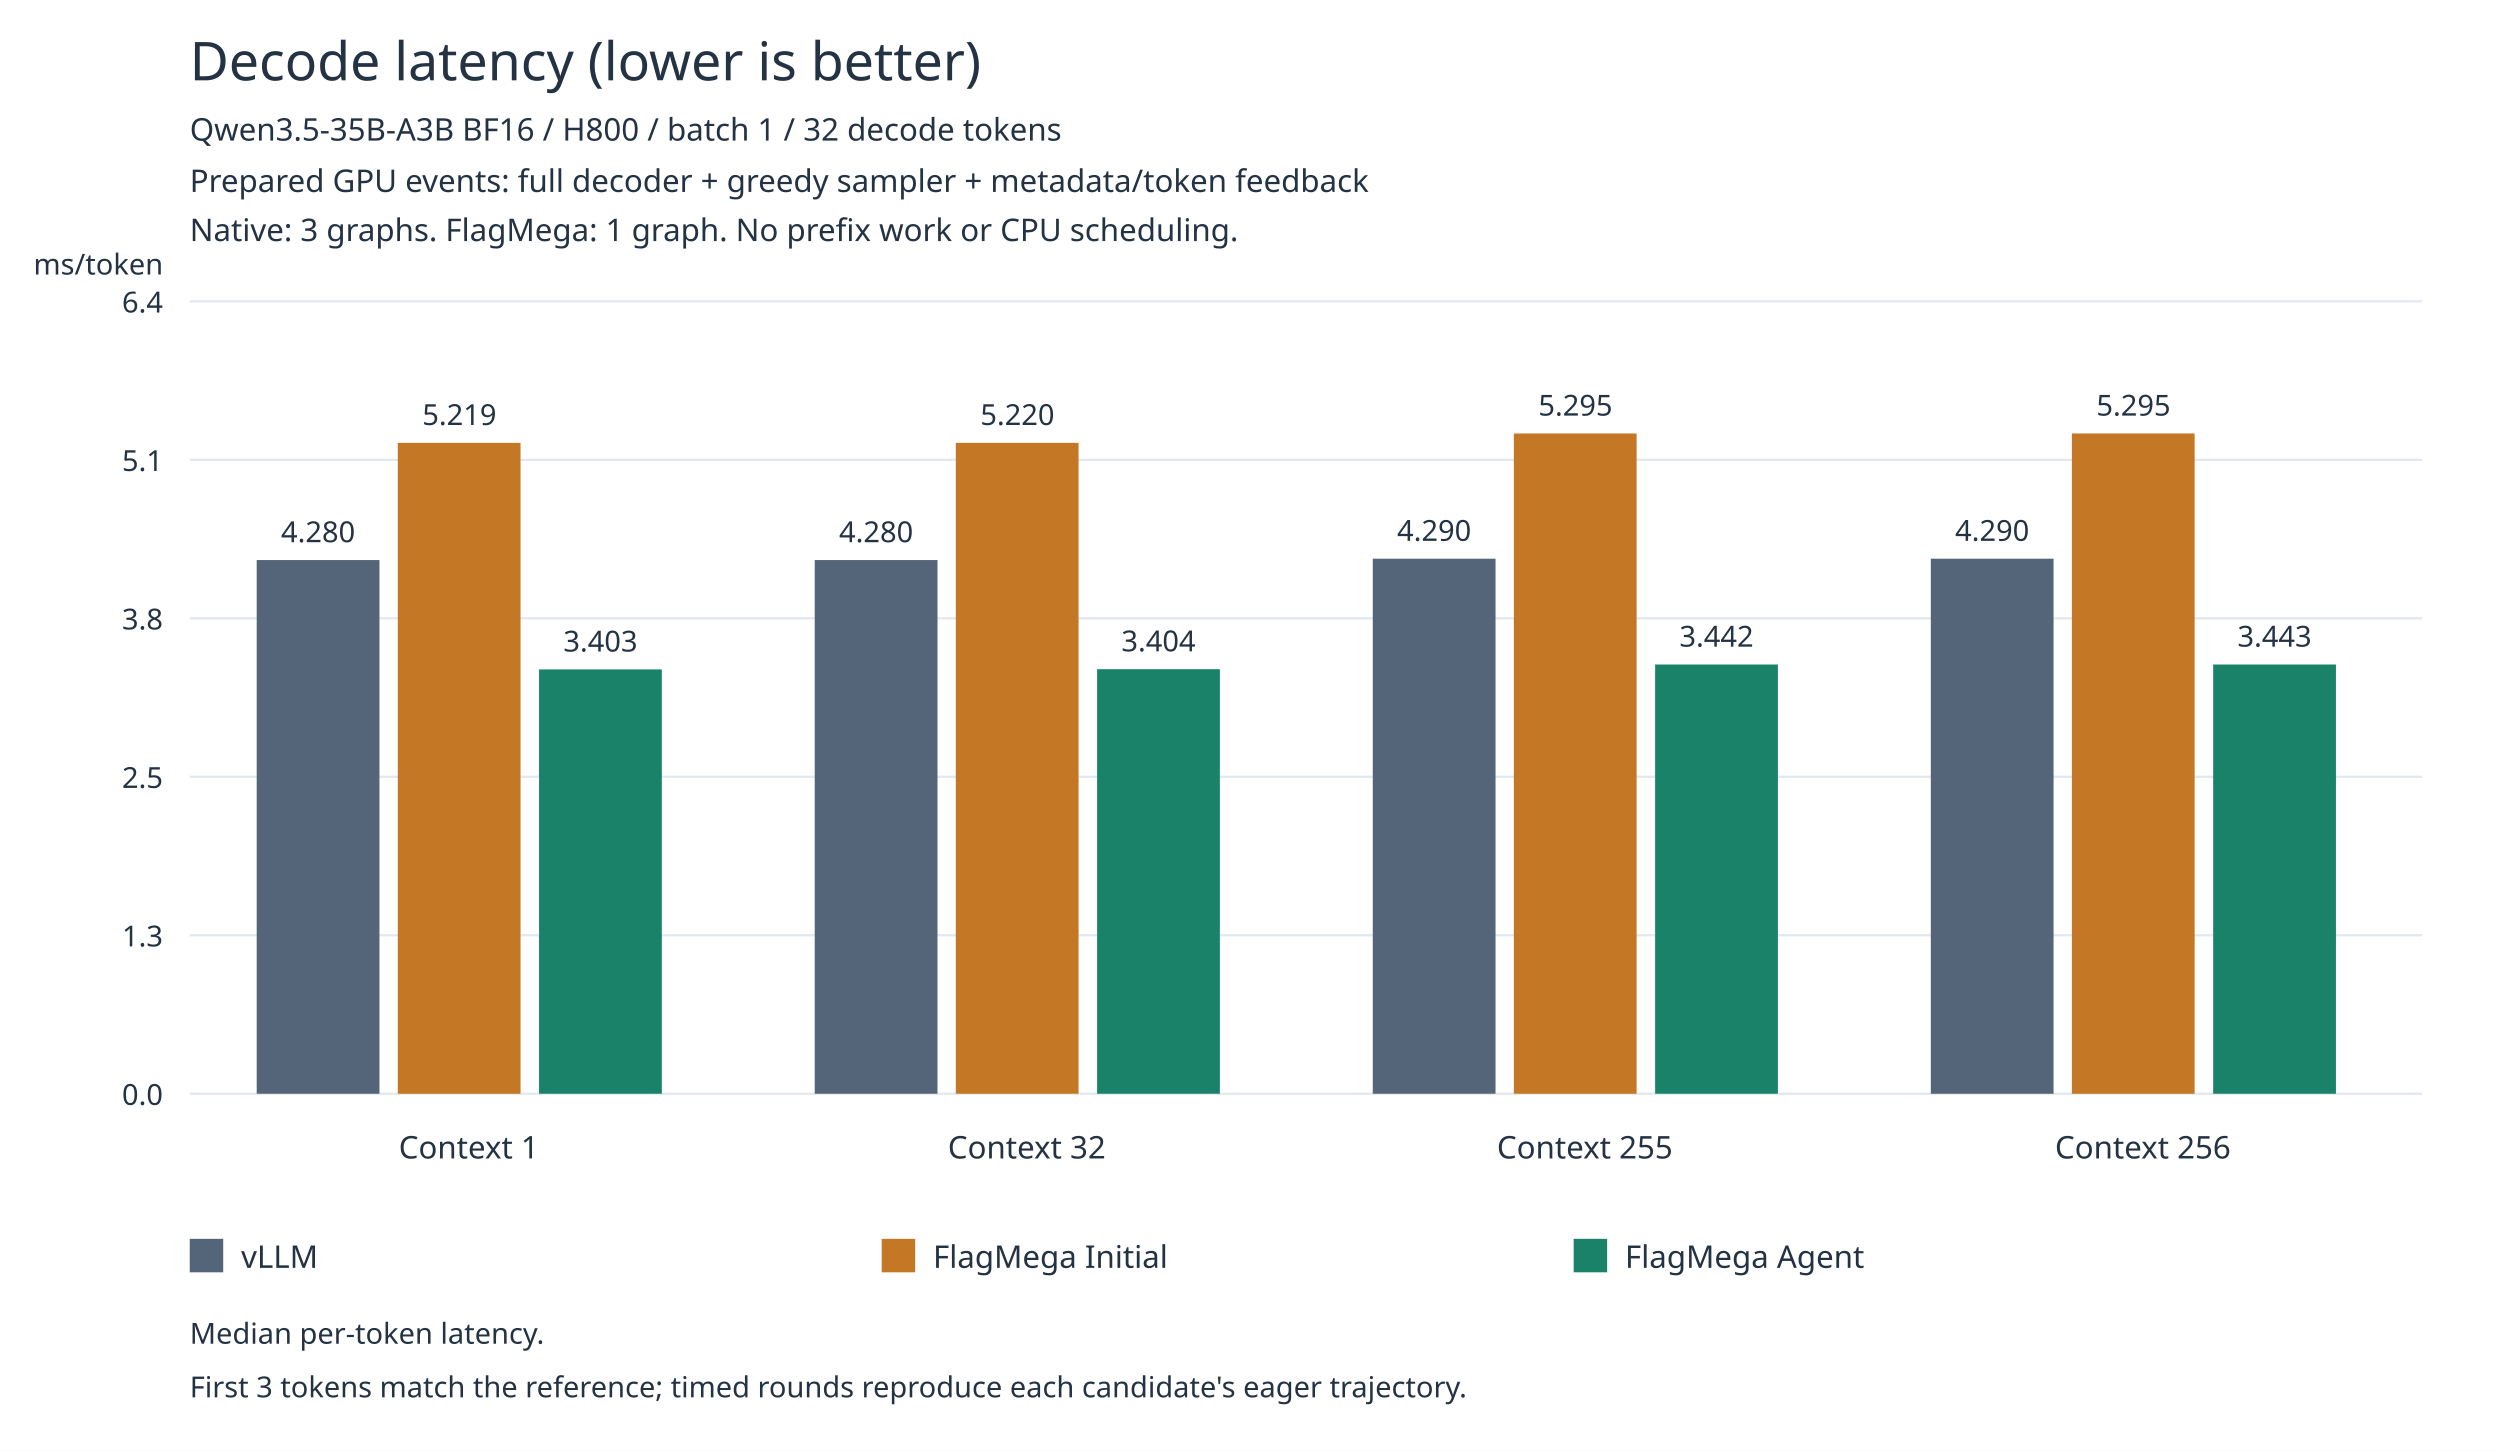
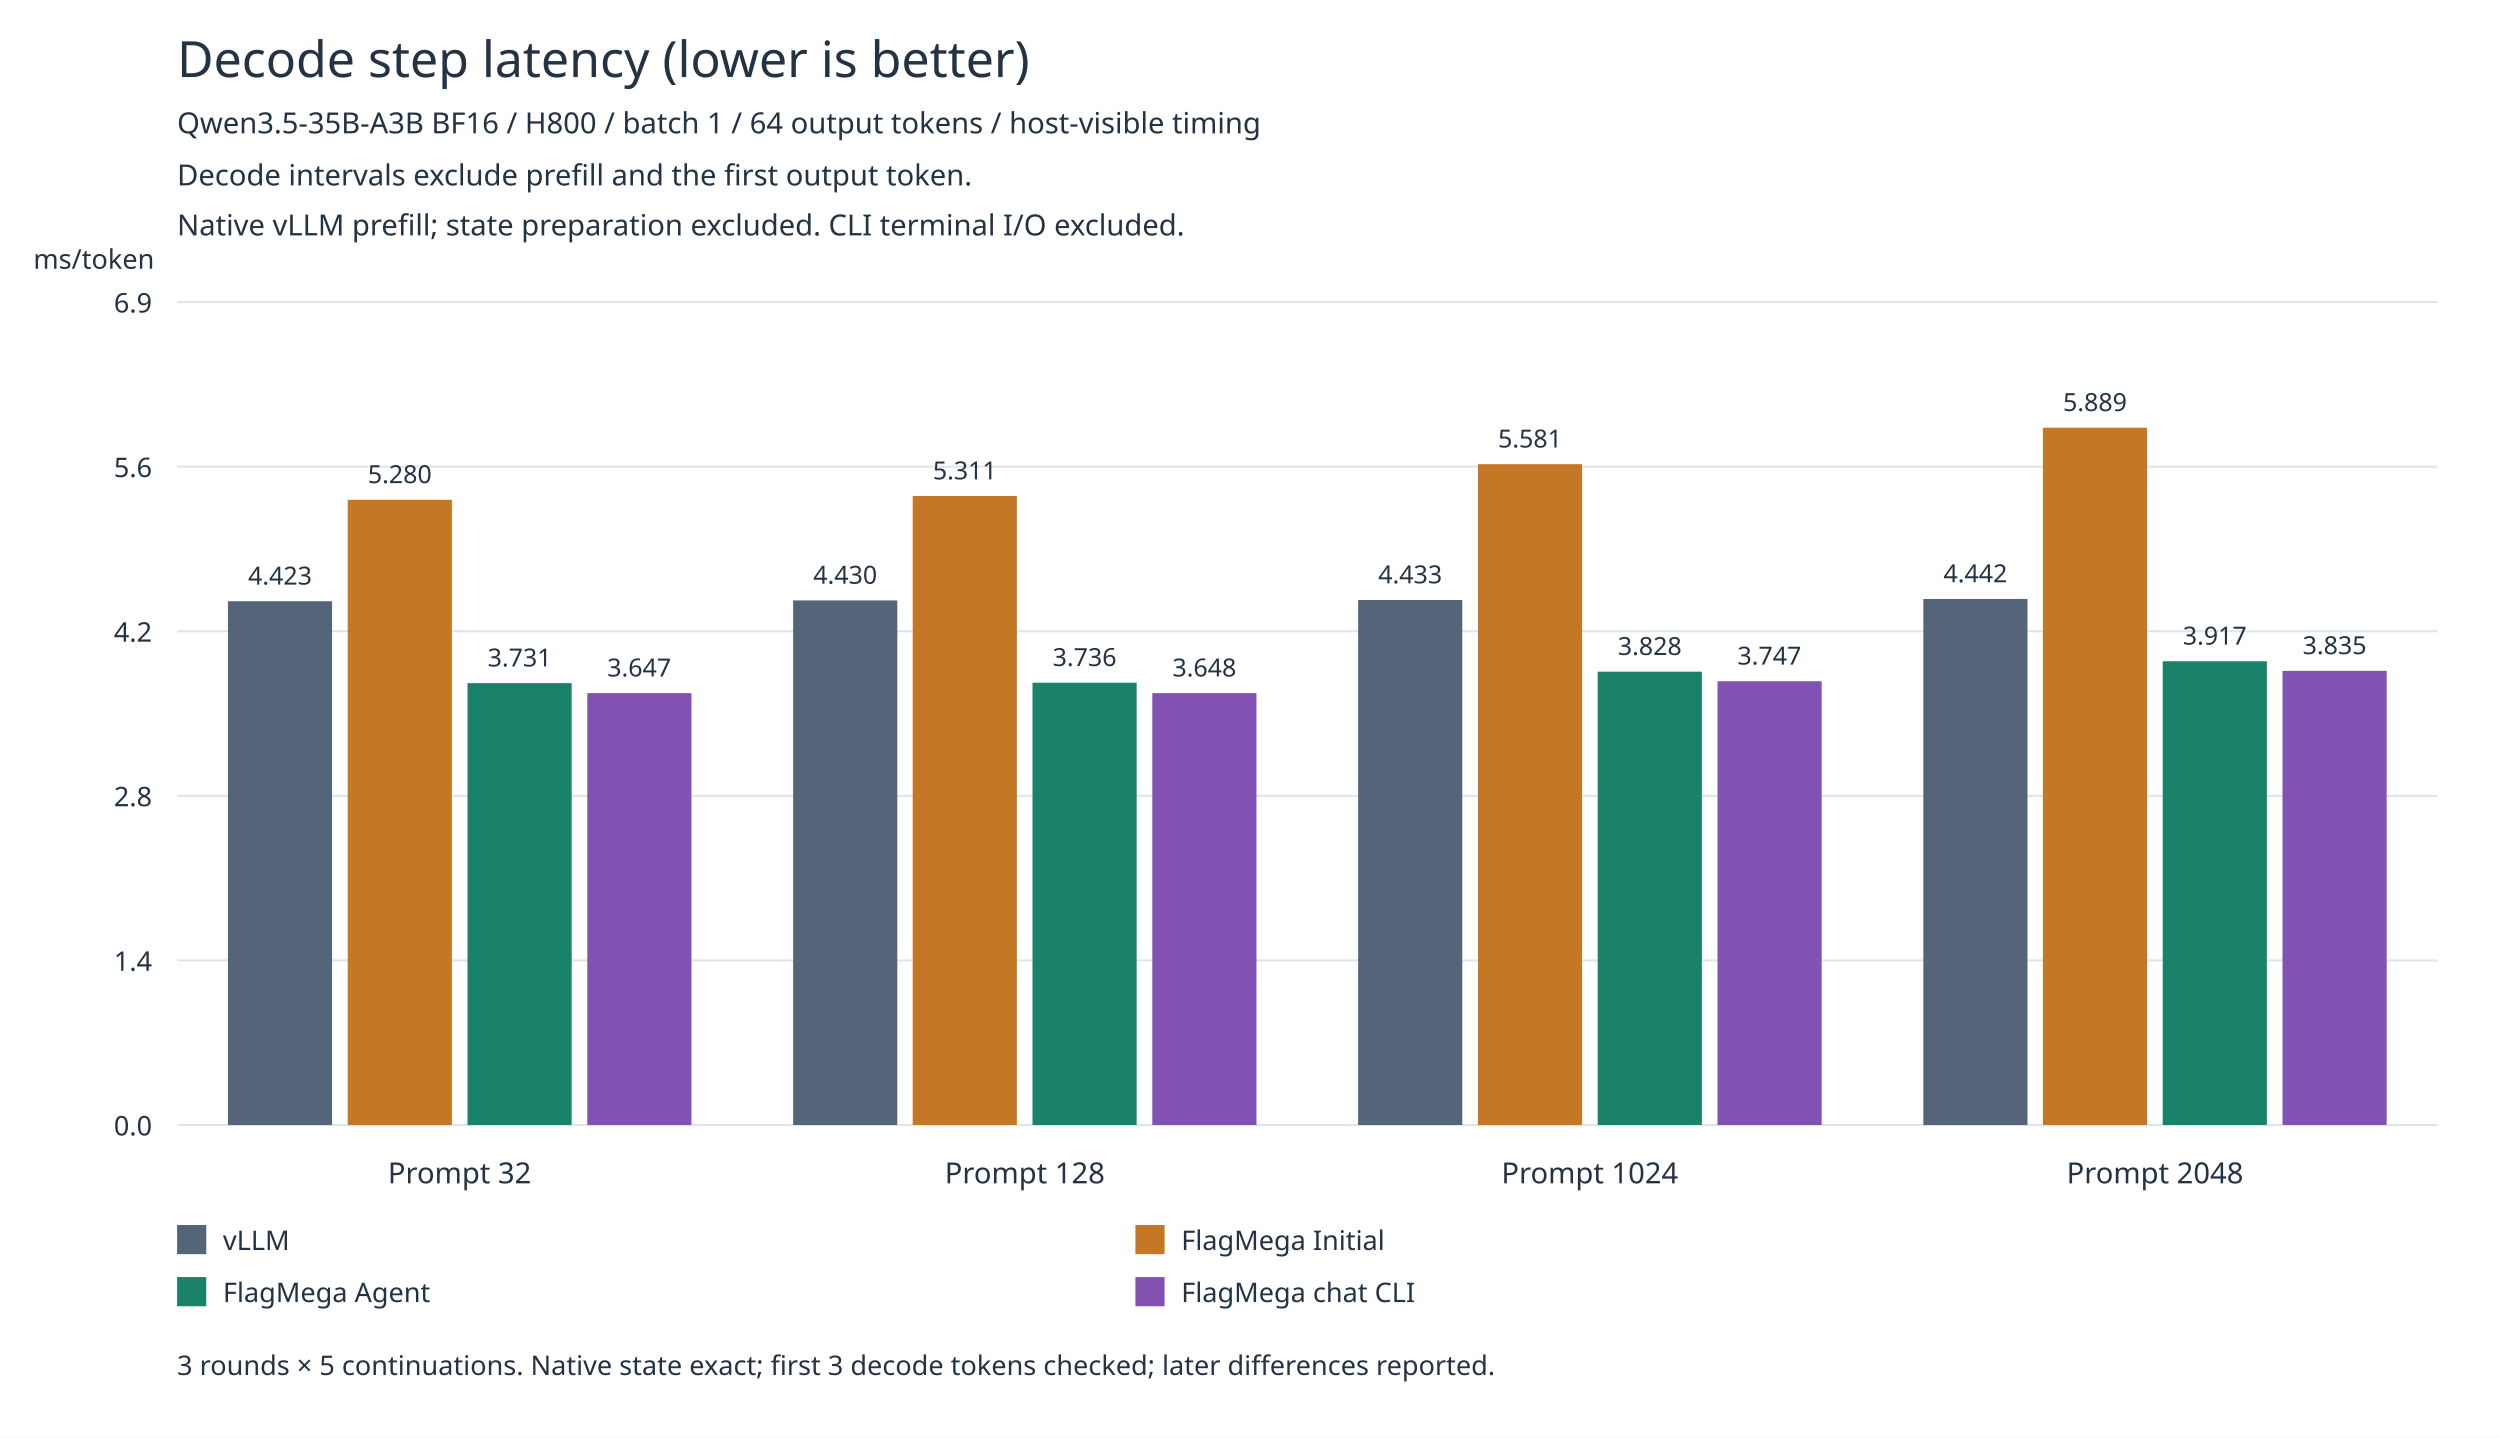
- <svg xmlns="http://www.w3.org/2000/svg" width="1120" height="650" viewBox="0 0 1120 650" role="img">
+ <svg xmlns="http://www.w3.org/2000/svg" width="1200" height="690" viewBox="0 0 1200 690" role="img">
  <rect width="100%" height="100%" fill="white" />
  <g font-family="sans-serif" fill="#243343">
-     <text x="85" y="36" font-size="24">Decode latency (lower is better)</text>
-     <text x="85" y="63" font-size="14">Qwen3.5-35B-A3B BF16 / H800 / batch 1 / 32 decode tokens</text>
-     <text x="85" y="86" font-size="14">Prepared GPU events: full decoder + greedy sampler + metadata/token feedback</text>
-     <text x="85" y="108" font-size="14">Native: 3 graphs. FlagMega: 1 graph. No prefix work or CPU scheduling.</text>
-     <path d="M 85 490.0 H 1085" stroke="#e2e8ef" />
-     <text x="73" y="495.0" text-anchor="end" font-size="13">0.0</text>
-     <path d="M 85 419.0 H 1085" stroke="#e2e8ef" />
-     <text x="73" y="424.0" text-anchor="end" font-size="13">1.3</text>
-     <path d="M 85 348.0 H 1085" stroke="#e2e8ef" />
-     <text x="73" y="353.0" text-anchor="end" font-size="13">2.5</text>
-     <path d="M 85 277.0 H 1085" stroke="#e2e8ef" />
-     <text x="73" y="282.0" text-anchor="end" font-size="13">3.8</text>
-     <path d="M 85 206.0 H 1085" stroke="#e2e8ef" />
-     <text x="73" y="211.0" text-anchor="end" font-size="13">5.1</text>
-     <path d="M 85 135.0 H 1085" stroke="#e2e8ef" />
-     <text x="73" y="140.0" text-anchor="end" font-size="13">6.4</text>
-     <rect x="115.0" y="250.9" width="55.0" height="239.1" fill="#556579" />
-     <text x="142.5" y="242.9" text-anchor="middle" font-size="13">4.280</text>
-     <rect x="178.2" y="198.4" width="55.0" height="291.6" fill="#c47725" />
-     <text x="205.8" y="190.4" text-anchor="middle" font-size="13">5.219</text>
-     <rect x="241.5" y="299.9" width="55.0" height="190.1" fill="#198269" />
-     <text x="269.0" y="291.9" text-anchor="middle" font-size="13">3.403</text>
-     <text x="210.0" y="519" text-anchor="middle" font-size="14">Context 1</text>
-     <rect x="365.0" y="250.9" width="55.0" height="239.1" fill="#556579" />
-     <text x="392.5" y="242.9" text-anchor="middle" font-size="13">4.280</text>
-     <rect x="428.2" y="198.4" width="55.0" height="291.6" fill="#c47725" />
-     <text x="455.8" y="190.4" text-anchor="middle" font-size="13">5.220</text>
-     <rect x="491.5" y="299.8" width="55.0" height="190.2" fill="#198269" />
-     <text x="519.0" y="291.8" text-anchor="middle" font-size="13">3.404</text>
-     <text x="460.0" y="519" text-anchor="middle" font-size="14">Context 32</text>
-     <rect x="615.0" y="250.3" width="55.0" height="239.7" fill="#556579" />
-     <text x="642.5" y="242.3" text-anchor="middle" font-size="13">4.290</text>
-     <rect x="678.2" y="194.2" width="55.0" height="295.8" fill="#c47725" />
-     <text x="705.8" y="186.2" text-anchor="middle" font-size="13">5.295</text>
-     <rect x="741.5" y="297.7" width="55.0" height="192.3" fill="#198269" />
-     <text x="769.0" y="289.7" text-anchor="middle" font-size="13">3.442</text>
-     <text x="710.0" y="519" text-anchor="middle" font-size="14">Context 255</text>
-     <rect x="865.0" y="250.3" width="55.0" height="239.7" fill="#556579" />
-     <text x="892.5" y="242.3" text-anchor="middle" font-size="13">4.290</text>
-     <rect x="928.2" y="194.2" width="55.0" height="295.8" fill="#c47725" />
-     <text x="955.8" y="186.2" text-anchor="middle" font-size="13">5.295</text>
-     <rect x="991.5" y="297.7" width="55.0" height="192.3" fill="#198269" />
-     <text x="1019.0" y="289.7" text-anchor="middle" font-size="13">3.443</text>
-     <text x="960.0" y="519" text-anchor="middle" font-size="14">Context 256</text>
-     <text x="15" y="123" font-size="13">ms/token</text>
-     <rect x="85" y="555" width="15" height="15" fill="#556579" />
-     <text x="108" y="568" font-size="14">vLLM</text>
-     <rect x="395" y="555" width="15" height="15" fill="#c47725" />
-     <text x="418" y="568" font-size="14">FlagMega Initial</text>
-     <rect x="705" y="555" width="15" height="15" fill="#198269" />
-     <text x="728" y="568" font-size="14">FlagMega Agent</text>
-     <text x="85" y="602" font-size="13">Median per-token latency.</text>
-     <text x="85" y="626" font-size="13">First 3 tokens match the reference; timed rounds reproduce each candidate's eager trajectory.</text>
+     <text x="85" y="37" font-size="24">Decode step latency (lower is better)</text>
+     <text x="85" y="64" font-size="14">Qwen3.5-35B-A3B BF16 / H800 / batch 1 / 64 output tokens / host-visible timing</text>
+     <text x="85" y="89" font-size="14">Decode intervals exclude prefill and the first output token.</text>
+     <text x="85" y="113" font-size="14">Native vLLM prefill; state preparation excluded. CLI terminal I/O excluded.</text>
+     <path d="M 85 540.0 H 1170" stroke="#dfe5eb" />
+     <text x="73" y="545.0" text-anchor="end" font-size="13">0.0</text>
+     <path d="M 85 461.0 H 1170" stroke="#dfe5eb" />
+     <text x="73" y="466.0" text-anchor="end" font-size="13">1.4</text>
+     <path d="M 85 382.0 H 1170" stroke="#dfe5eb" />
+     <text x="73" y="387.0" text-anchor="end" font-size="13">2.8</text>
+     <path d="M 85 303.0 H 1170" stroke="#dfe5eb" />
+     <text x="73" y="308.0" text-anchor="end" font-size="13">4.2</text>
+     <path d="M 85 224.0 H 1170" stroke="#dfe5eb" />
+     <text x="73" y="229.0" text-anchor="end" font-size="13">5.6</text>
+     <path d="M 85 145.0 H 1170" stroke="#dfe5eb" />
+     <text x="73" y="150.0" text-anchor="end" font-size="13">6.9</text>
+     <rect x="109.4" y="288.6" width="50.0" height="251.4" fill="#556579" />
+     <text x="134.4" y="280.6" text-anchor="middle" font-size="12">4.423</text>
+     <rect x="166.9" y="239.9" width="50.0" height="300.1" fill="#c47725" />
+     <text x="191.9" y="231.9" text-anchor="middle" font-size="12">5.280</text>
+     <rect x="224.4" y="327.9" width="50.0" height="212.1" fill="#198269" />
+     <text x="249.4" y="319.9" text-anchor="middle" font-size="12">3.731</text>
+     <rect x="281.9" y="332.7" width="50.0" height="207.3" fill="#8252b3" />
+     <text x="306.8" y="324.7" text-anchor="middle" font-size="12">3.647</text>
+     <text x="220.6" y="568" text-anchor="middle" font-size="14">Prompt 32</text>
+     <rect x="380.7" y="288.2" width="50.0" height="251.8" fill="#556579" />
+     <text x="405.7" y="280.2" text-anchor="middle" font-size="12">4.430</text>
+     <rect x="438.1" y="238.1" width="50.0" height="301.9" fill="#c47725" />
+     <text x="463.1" y="230.1" text-anchor="middle" font-size="12">5.311</text>
+     <rect x="495.6" y="327.7" width="50.0" height="212.3" fill="#198269" />
+     <text x="520.6" y="319.7" text-anchor="middle" font-size="12">3.736</text>
+     <rect x="553.1" y="332.7" width="50.0" height="207.3" fill="#8252b3" />
+     <text x="578.1" y="324.7" text-anchor="middle" font-size="12">3.648</text>
+     <text x="491.9" y="568" text-anchor="middle" font-size="14">Prompt 128</text>
+     <rect x="651.9" y="288.0" width="50.0" height="252.0" fill="#556579" />
+     <text x="676.9" y="280.0" text-anchor="middle" font-size="12">4.433</text>
+     <rect x="709.4" y="222.8" width="50.0" height="317.2" fill="#c47725" />
+     <text x="734.4" y="214.8" text-anchor="middle" font-size="12">5.581</text>
+     <rect x="766.9" y="322.4" width="50.0" height="217.6" fill="#198269" />
+     <text x="791.9" y="314.4" text-anchor="middle" font-size="12">3.828</text>
+     <rect x="824.4" y="327.0" width="50.0" height="213.0" fill="#8252b3" />
+     <text x="849.3" y="319.0" text-anchor="middle" font-size="12">3.747</text>
+     <text x="763.1" y="568" text-anchor="middle" font-size="14">Prompt 1024</text>
+     <rect x="923.2" y="287.5" width="50.0" height="252.5" fill="#556579" />
+     <text x="948.2" y="279.5" text-anchor="middle" font-size="12">4.442</text>
+     <rect x="980.6" y="205.3" width="50.0" height="334.7" fill="#c47725" />
+     <text x="1005.6" y="197.3" text-anchor="middle" font-size="12">5.889</text>
+     <rect x="1038.1" y="317.4" width="50.0" height="222.6" fill="#198269" />
+     <text x="1063.1" y="309.4" text-anchor="middle" font-size="12">3.917</text>
+     <rect x="1095.6" y="322.0" width="50.0" height="218.0" fill="#8252b3" />
+     <text x="1120.6" y="314.0" text-anchor="middle" font-size="12">3.835</text>
+     <text x="1034.4" y="568" text-anchor="middle" font-size="14">Prompt 2048</text>
+     <text x="16" y="129" font-size="13">ms/token</text>
+     <rect x="85" y="588" width="14" height="14" fill="#556579" />
+     <text x="107" y="600" font-size="13">vLLM</text>
+     <rect x="545" y="588" width="14" height="14" fill="#c47725" />
+     <text x="567" y="600" font-size="13">FlagMega Initial</text>
+     <rect x="85" y="613" width="14" height="14" fill="#198269" />
+     <text x="107" y="625" font-size="13">FlagMega Agent</text>
+     <rect x="545" y="613" width="14" height="14" fill="#8252b3" />
+     <text x="567" y="625" font-size="13">FlagMega chat CLI</text>
+     <text x="85" y="660" font-size="13">3 rounds × 5 continuations. Native state exact; first 3 decode tokens checked; later differences reported.</text>
  </g>
</svg>
